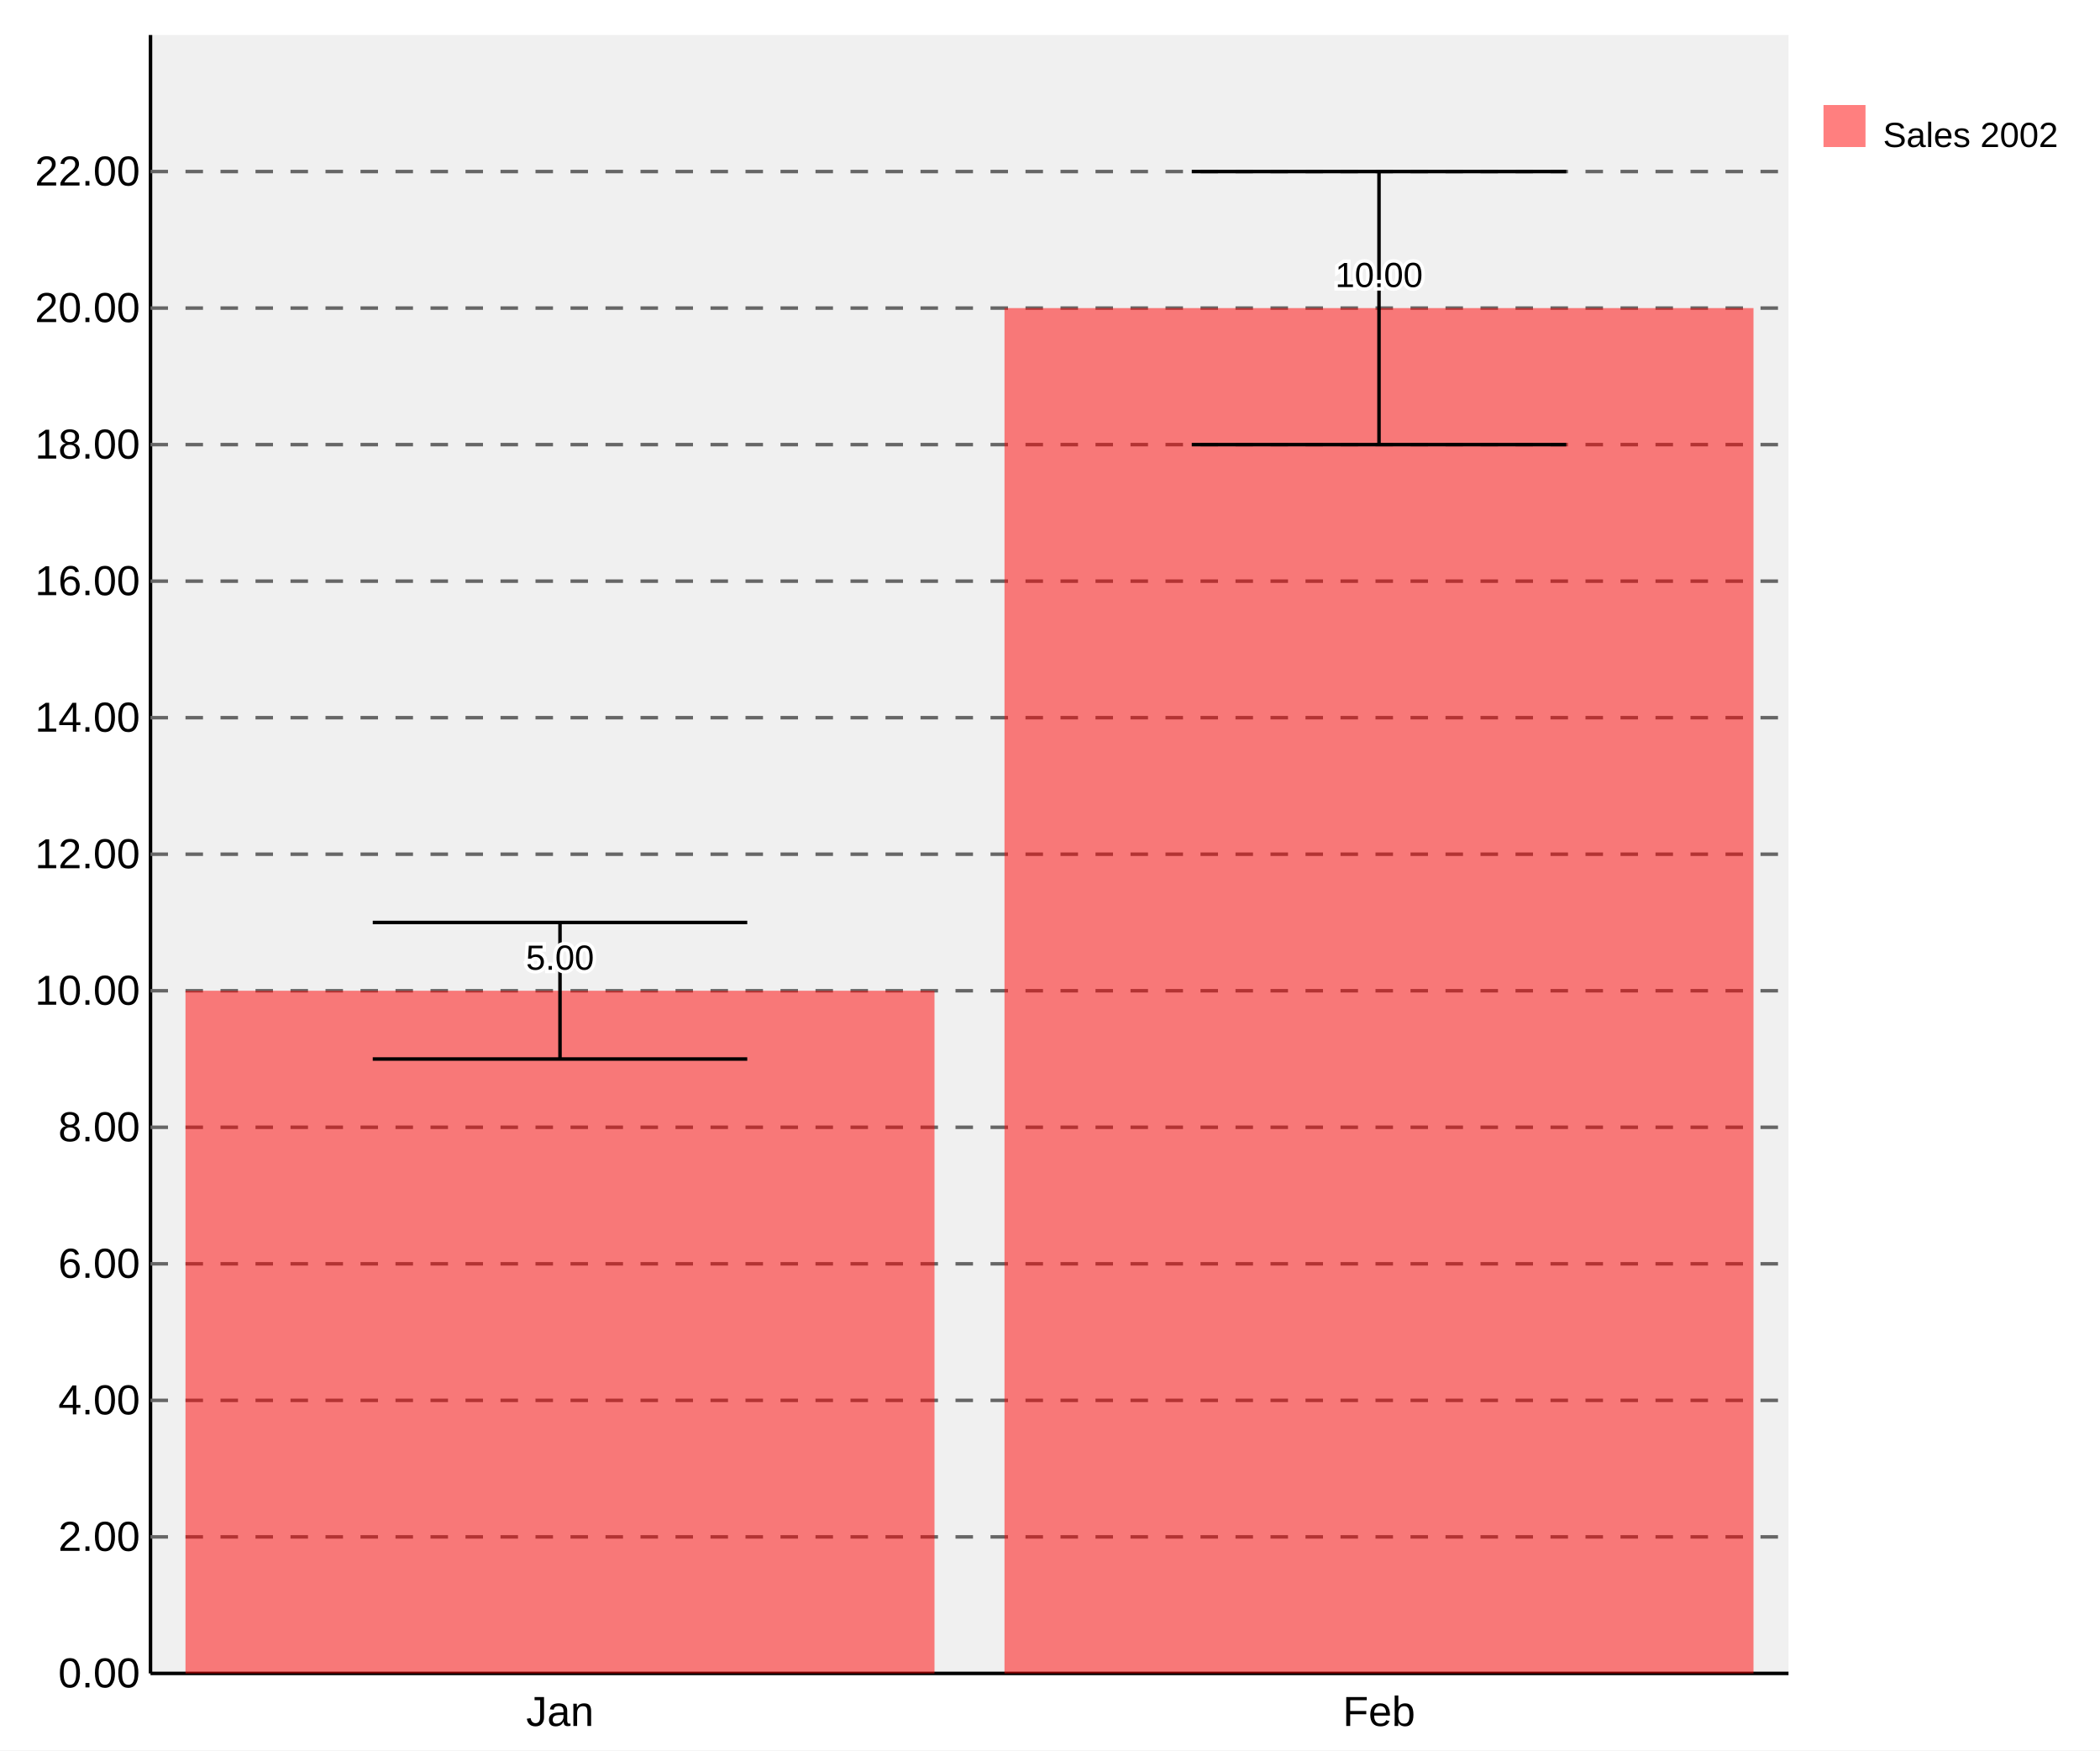
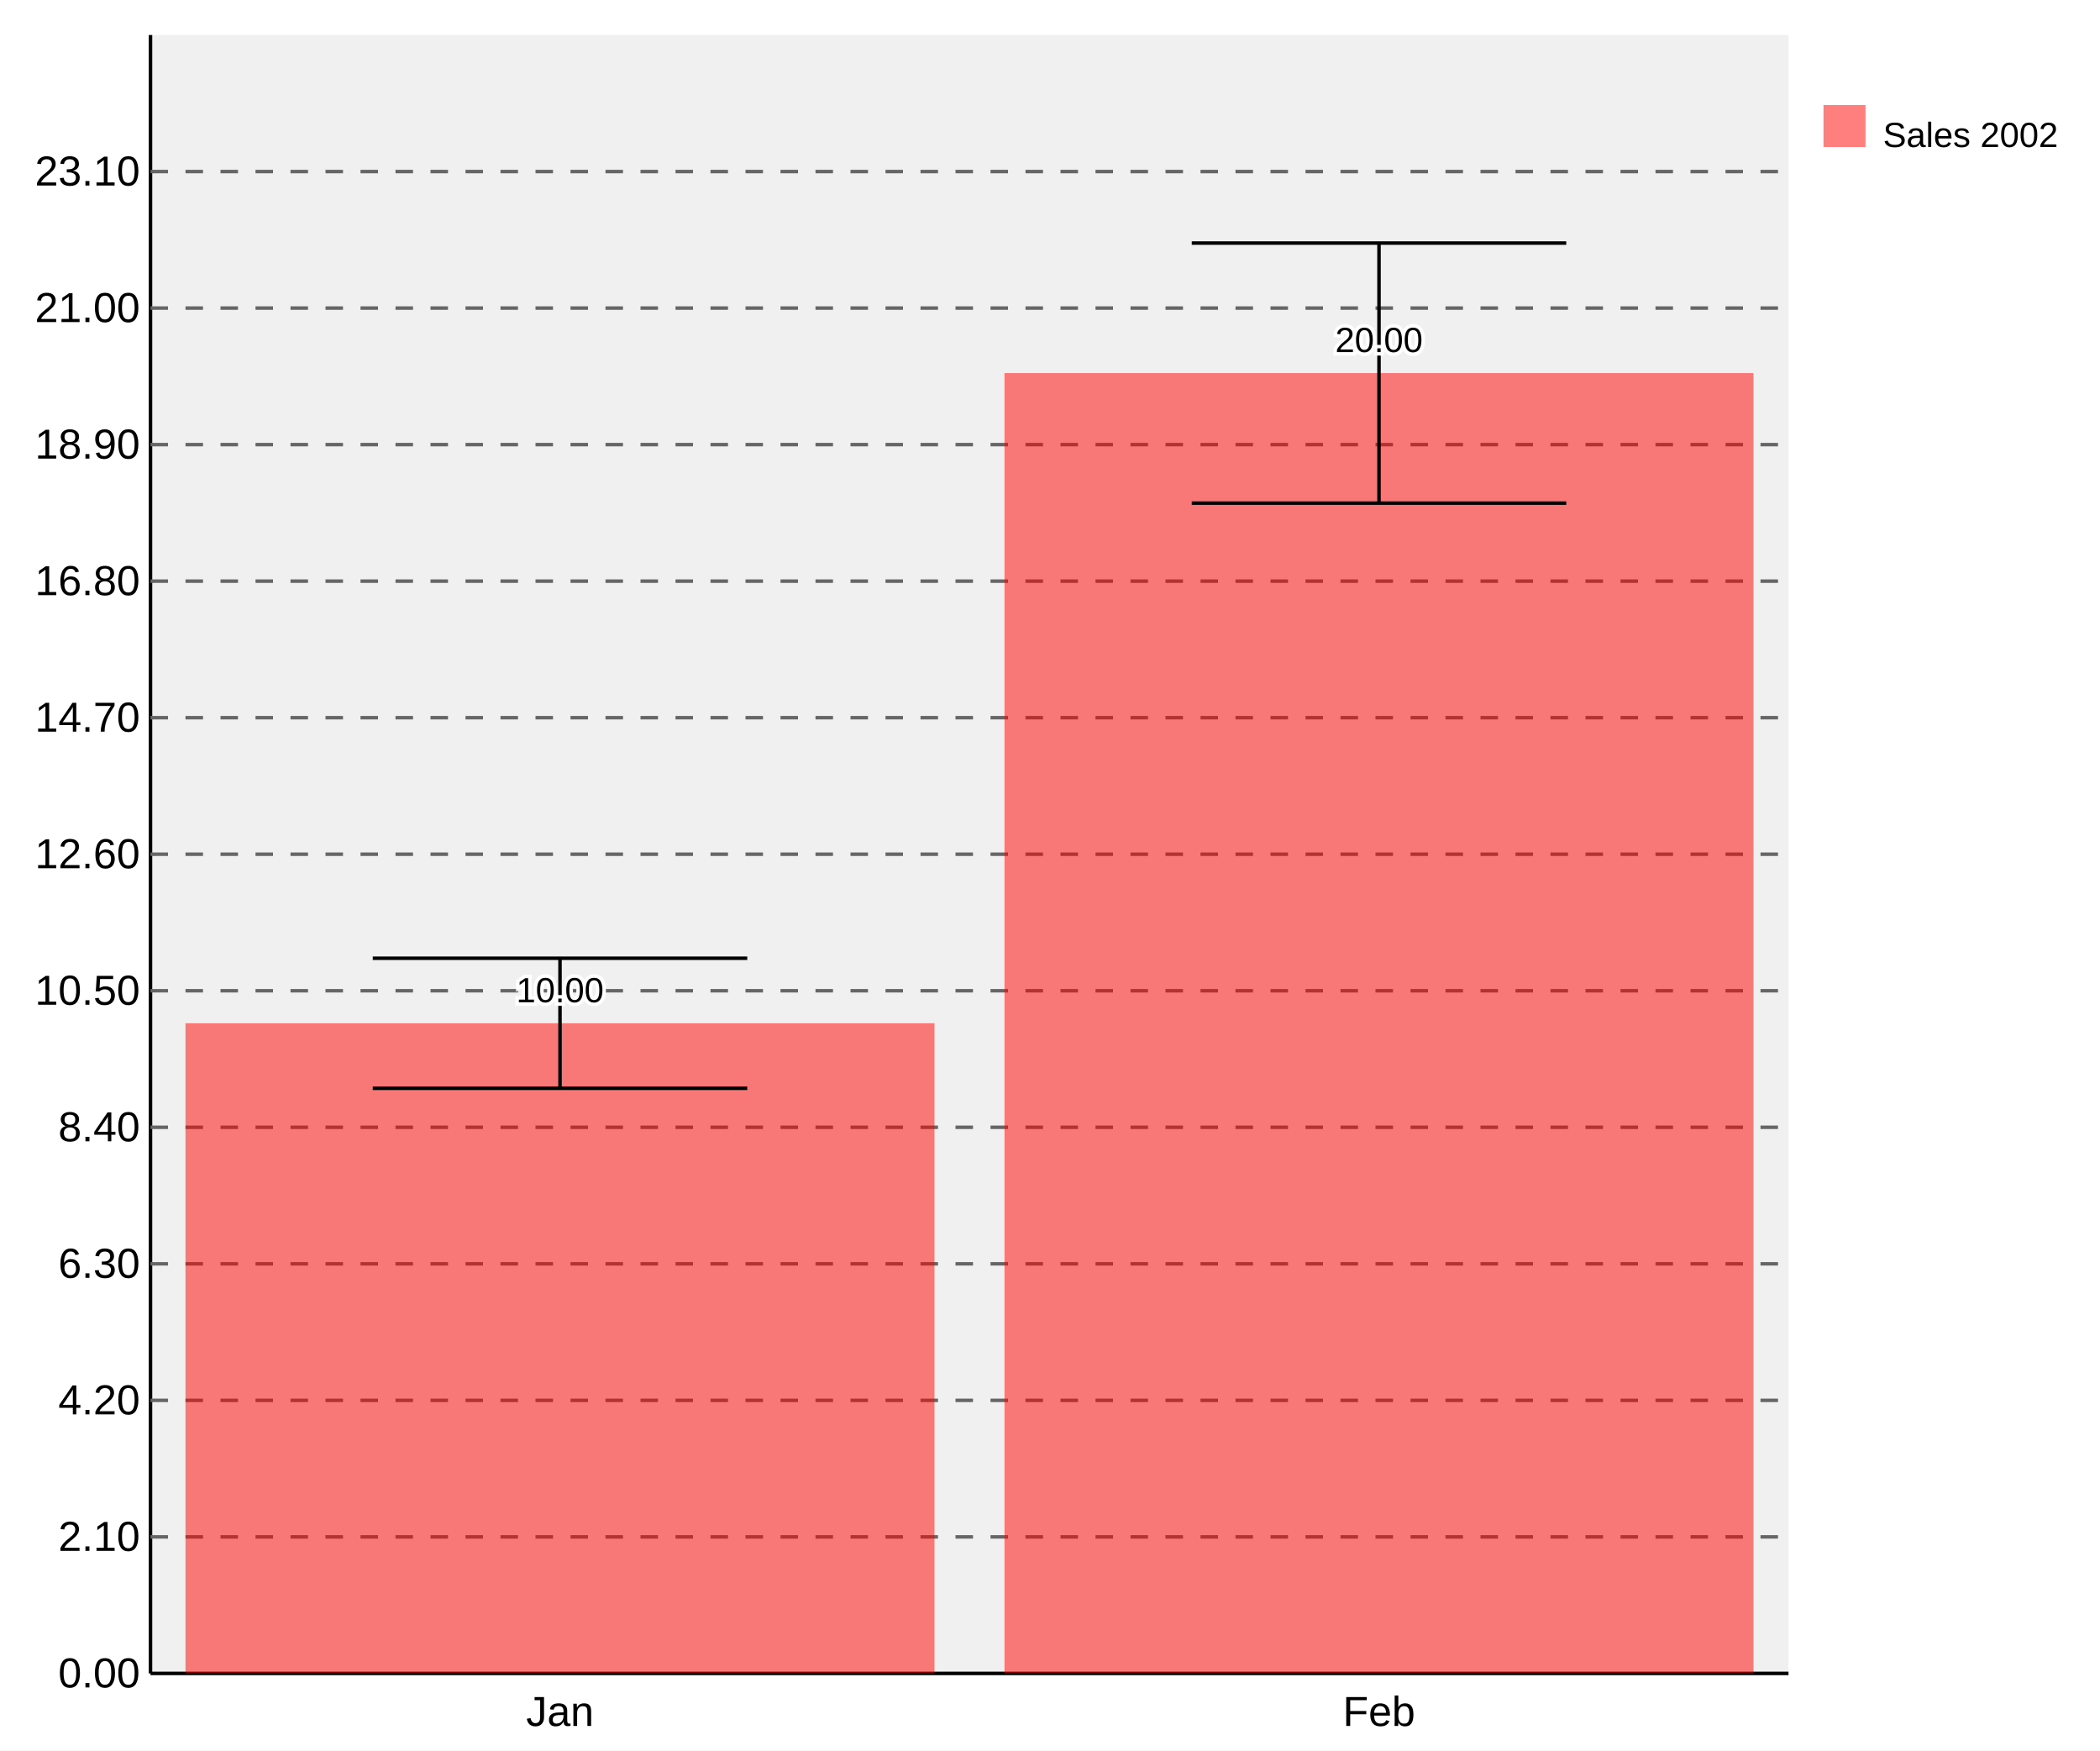
<svg xmlns="http://www.w3.org/2000/svg" width="600" height="500" viewBox="0 0 600 500">
  <defs>
    <style type="text/css">
/* Copy from here for external style sheet */
.svgBackground{
  fill:#ffffff;
}
.graphBackground{
  fill:#f0f0f0;
}

/* graphs titles */
.mainTitle{
  text-anchor: middle;
  fill: #000000;
  font-size: 16px;
  font-family: "Arial", sans-serif;
  font-weight: normal;
}
.subTitle{
  text-anchor: middle;
  fill: #999999;
  font-size: 14px;
  font-family: "Arial", sans-serif;
  font-weight: normal;
}

.axis{
  stroke: #000000;
  stroke-width: 1px;
}

.guideLines{
  stroke: #666666;
  stroke-width: 1px;
  stroke-dasharray: 5 5;
}

.xAxisLabels{
  text-anchor: middle;
  fill: #000000;
  font-size: 12px;
  font-family: "Arial", sans-serif;
  font-weight: normal;
}

.yAxisLabels{
  text-anchor: end;
  fill: #000000;
  font-size: 12px;
  font-family: "Arial", sans-serif;
  font-weight: normal;
}

.xAxisTitle{
  text-anchor: middle;
  fill: #ff0000;
  font-size: 14px;
  font-family: "Arial", sans-serif;
  font-weight: normal;
}

.yAxisTitle{
  fill: #ff0000;
  text-anchor: middle;
  font-size: 14px;
  font-family: "Arial", sans-serif;
  font-weight: normal;
}

.dataPointLabel{
  fill: #000000;
  text-anchor:middle;
  font-size: 10px;
  font-family: "Arial", sans-serif;
  font-weight: normal;
}

.staggerGuideLine{
  fill: none;
  stroke: #000000;
  stroke-width: 0.5px;  
}

/* default fill styles for multiple datasets (probably only use a single dataset on this graph though) */
.key1,.fill1{
	fill: #ff0000;
	fill-opacity: 0.5;
	stroke: none;
	stroke-width: 0.5px;	
}
.key2,.fill2{
	fill: #0000ff;
	fill-opacity: 0.5;
	stroke: none;
	stroke-width: 1px;	
}
.key3,.fill3{
	fill: #00ff00;
	fill-opacity: 0.5;
	stroke: none;
	stroke-width: 1px;	
}
.key4,.fill4{
	fill: #ffcc00;
	fill-opacity: 0.5;
	stroke: none;
	stroke-width: 1px;	
}
.key5,.fill5{
	fill: #00ccff;
	fill-opacity: 0.5;
	stroke: none;
	stroke-width: 1px;	
}
.key6,.fill6{
	fill: #ff00ff;
	fill-opacity: 0.5;
	stroke: none;
	stroke-width: 1px;	
}
.key7,.fill7{
	fill: #00ffff;
	fill-opacity: 0.5;
	stroke: none;
	stroke-width: 1px;	
}
.key8,.fill8{
	fill: #ffff00;
	fill-opacity: 0.5;
	stroke: none;
	stroke-width: 1px;	
}
.key9,.fill9{
	fill: #cc6666;
	fill-opacity: 0.5;
	stroke: none;
	stroke-width: 1px;	
}
.key10,.fill10{
	fill: #663399;
	fill-opacity: 0.5;
	stroke: none;
	stroke-width: 1px;	
}
.key11,.fill11{
	fill: #339900;
	fill-opacity: 0.5;
	stroke: none;
	stroke-width: 1px;	
}
.key12,.fill12{
	fill: #9966FF;
	fill-opacity: 0.5;
	stroke: none;
	stroke-width: 1px;	
}


.keyText{
  fill: #000000;
  text-anchor:start;
  font-size: 10px;
  font-family: "Arial", sans-serif;
  font-weight: normal;
}
/* End copy for external style sheet */

</style>
  </defs>
  <rect width="600" height="500" x="0" y="0" class="svgBackground" />
  <g transform="translate( 43.0 10 )">
    <rect x="0" y="0" width="468.0" height="468" class="graphBackground" />
    <path d="M 0 0 v468" class="axis" id="xAxis" />
    <path d="M 0 468 h468.0" class="axis" id="yAxis" />
    <text class="xAxisLabels" x="117.0" y="483" style="text-anchor: middle">
Jan
</text>
    <text class="xAxisLabels" x="351.0" y="483" style="text-anchor: middle">
Feb
</text>
    <text x="-3" y="472.0" class="yAxisLabels" style="text-anchor: end">
0.00
</text>
    <text x="-3" y="433.0" class="yAxisLabels" style="text-anchor: end">
- 2.00
+ 2.10
</text>
    <path d="M0 429.0 h468.0" class="guideLines" />
    <text x="-3" y="394.0" class="yAxisLabels" style="text-anchor: end">
- 4.00
+ 4.20
</text>
    <path d="M0 390.0 h468.0" class="guideLines" />
    <text x="-3" y="355.0" class="yAxisLabels" style="text-anchor: end">
- 6.00
+ 6.30
</text>
    <path d="M0 351.0 h468.0" class="guideLines" />
    <text x="-3" y="316.0" class="yAxisLabels" style="text-anchor: end">
- 8.00
+ 8.40
</text>
    <path d="M0 312.0 h468.0" class="guideLines" />
    <text x="-3" y="277.0" class="yAxisLabels" style="text-anchor: end">
- 10.00
+ 10.50
</text>
    <path d="M0 273.0 h468.0" class="guideLines" />
    <text x="-3" y="238.0" class="yAxisLabels" style="text-anchor: end">
- 12.00
+ 12.60
</text>
    <path d="M0 234.0 h468.0" class="guideLines" />
    <text x="-3" y="199.0" class="yAxisLabels" style="text-anchor: end">
- 14.00
+ 14.70
</text>
    <path d="M0 195.0 h468.0" class="guideLines" />
    <text x="-3" y="160.0" class="yAxisLabels" style="text-anchor: end">
- 16.00
+ 16.80
</text>
    <path d="M0 156.0 h468.0" class="guideLines" />
    <text x="-3" y="121.0" class="yAxisLabels" style="text-anchor: end">
- 18.00
+ 18.90
</text>
    <path d="M0 117.0 h468.0" class="guideLines" />
    <text x="-3" y="82.0" class="yAxisLabels" style="text-anchor: end">
- 20.00
+ 21.00
</text>
    <path d="M0 78.0 h468.0" class="guideLines" />
    <text x="-3" y="43.0" class="yAxisLabels" style="text-anchor: end">
- 22.00
+ 23.10
</text>
    <path d="M0 39.0 h468.0" class="guideLines" />
-     <rect x="10.0" y="273.0" width="214.0" height="195.0" class="fill1" />
-     <line x1="117.0" y1="292.5" x2="117.0" y2="253.5" style="stroke:rgb(0,0,0);stroke-width:1" />
-     <line x1="63.5" y1="292.5" x2="170.5" y2="292.5" style="stroke:rgb(0,0,0);stroke-width:1" />
-     <line x1="63.5" y1="253.5" x2="170.5" y2="253.5" style="stroke:rgb(0,0,0);stroke-width:1" />
-     <rect x="244.0" y="78.0" width="214.0" height="390.0" class="fill1" />
-     <line x1="351.0" y1="117.0" x2="351.0" y2="39.0" style="stroke:rgb(0,0,0);stroke-width:1" />
-     <line x1="297.5" y1="117.0" x2="404.5" y2="117.0" style="stroke:rgb(0,0,0);stroke-width:1" />
-     <line x1="297.5" y1="39.0" x2="404.5" y2="39.0" style="stroke:rgb(0,0,0);stroke-width:1" />
+     <rect x="10.0" y="282.286" width="214.0" height="185.714" class="fill1" />
+     <line x1="117.0" y1="300.857" x2="117.0" y2="263.714" style="stroke:rgb(0,0,0);stroke-width:1" />
+     <line x1="63.5" y1="300.857" x2="170.5" y2="300.857" style="stroke:rgb(0,0,0);stroke-width:1" />
+     <line x1="63.5" y1="263.714" x2="170.5" y2="263.714" style="stroke:rgb(0,0,0);stroke-width:1" />
+     <rect x="244.0" y="96.571" width="214.0" height="371.429" class="fill1" />
+     <line x1="351.0" y1="133.714" x2="351.0" y2="59.429" style="stroke:rgb(0,0,0);stroke-width:1" />
+     <line x1="297.5" y1="133.714" x2="404.5" y2="133.714" style="stroke:rgb(0,0,0);stroke-width:1" />
+     <line x1="297.5" y1="59.429" x2="404.5" y2="59.429" style="stroke:rgb(0,0,0);stroke-width:1" />
    <g>
-       <text x="117.0" y="267.0" class="dataPointLabel" style=" stroke: #fff; stroke-width: 2;">
- 5.00
- </text>
-       <text x="117.0" y="267.0" class="dataPointLabel">
- 5.00
- </text>
-       <text x="351.0" y="72.0" class="dataPointLabel" style=" stroke: #fff; stroke-width: 2;">
+       <text x="117.0" y="276.286" class="dataPointLabel" style=" stroke: #fff; stroke-width: 2;">
10.00
</text>
-       <text x="351.0" y="72.0" class="dataPointLabel">
+       <text x="117.0" y="276.286" class="dataPointLabel">
10.00
+ </text>
+       <text x="351.0" y="90.571" class="dataPointLabel" style=" stroke: #fff; stroke-width: 2;">
+ 20.00
+ </text>
+       <text x="351.0" y="90.571" class="dataPointLabel">
+ 20.00
</text>
    </g>
  </g>
  <g transform="translate(521.0 30)">
    <rect x="0" y="0" width="12" height="12" class="key1" />
    <text x="17" y="12" class="keyText">
Sales 2002
</text>
  </g>
</svg>
